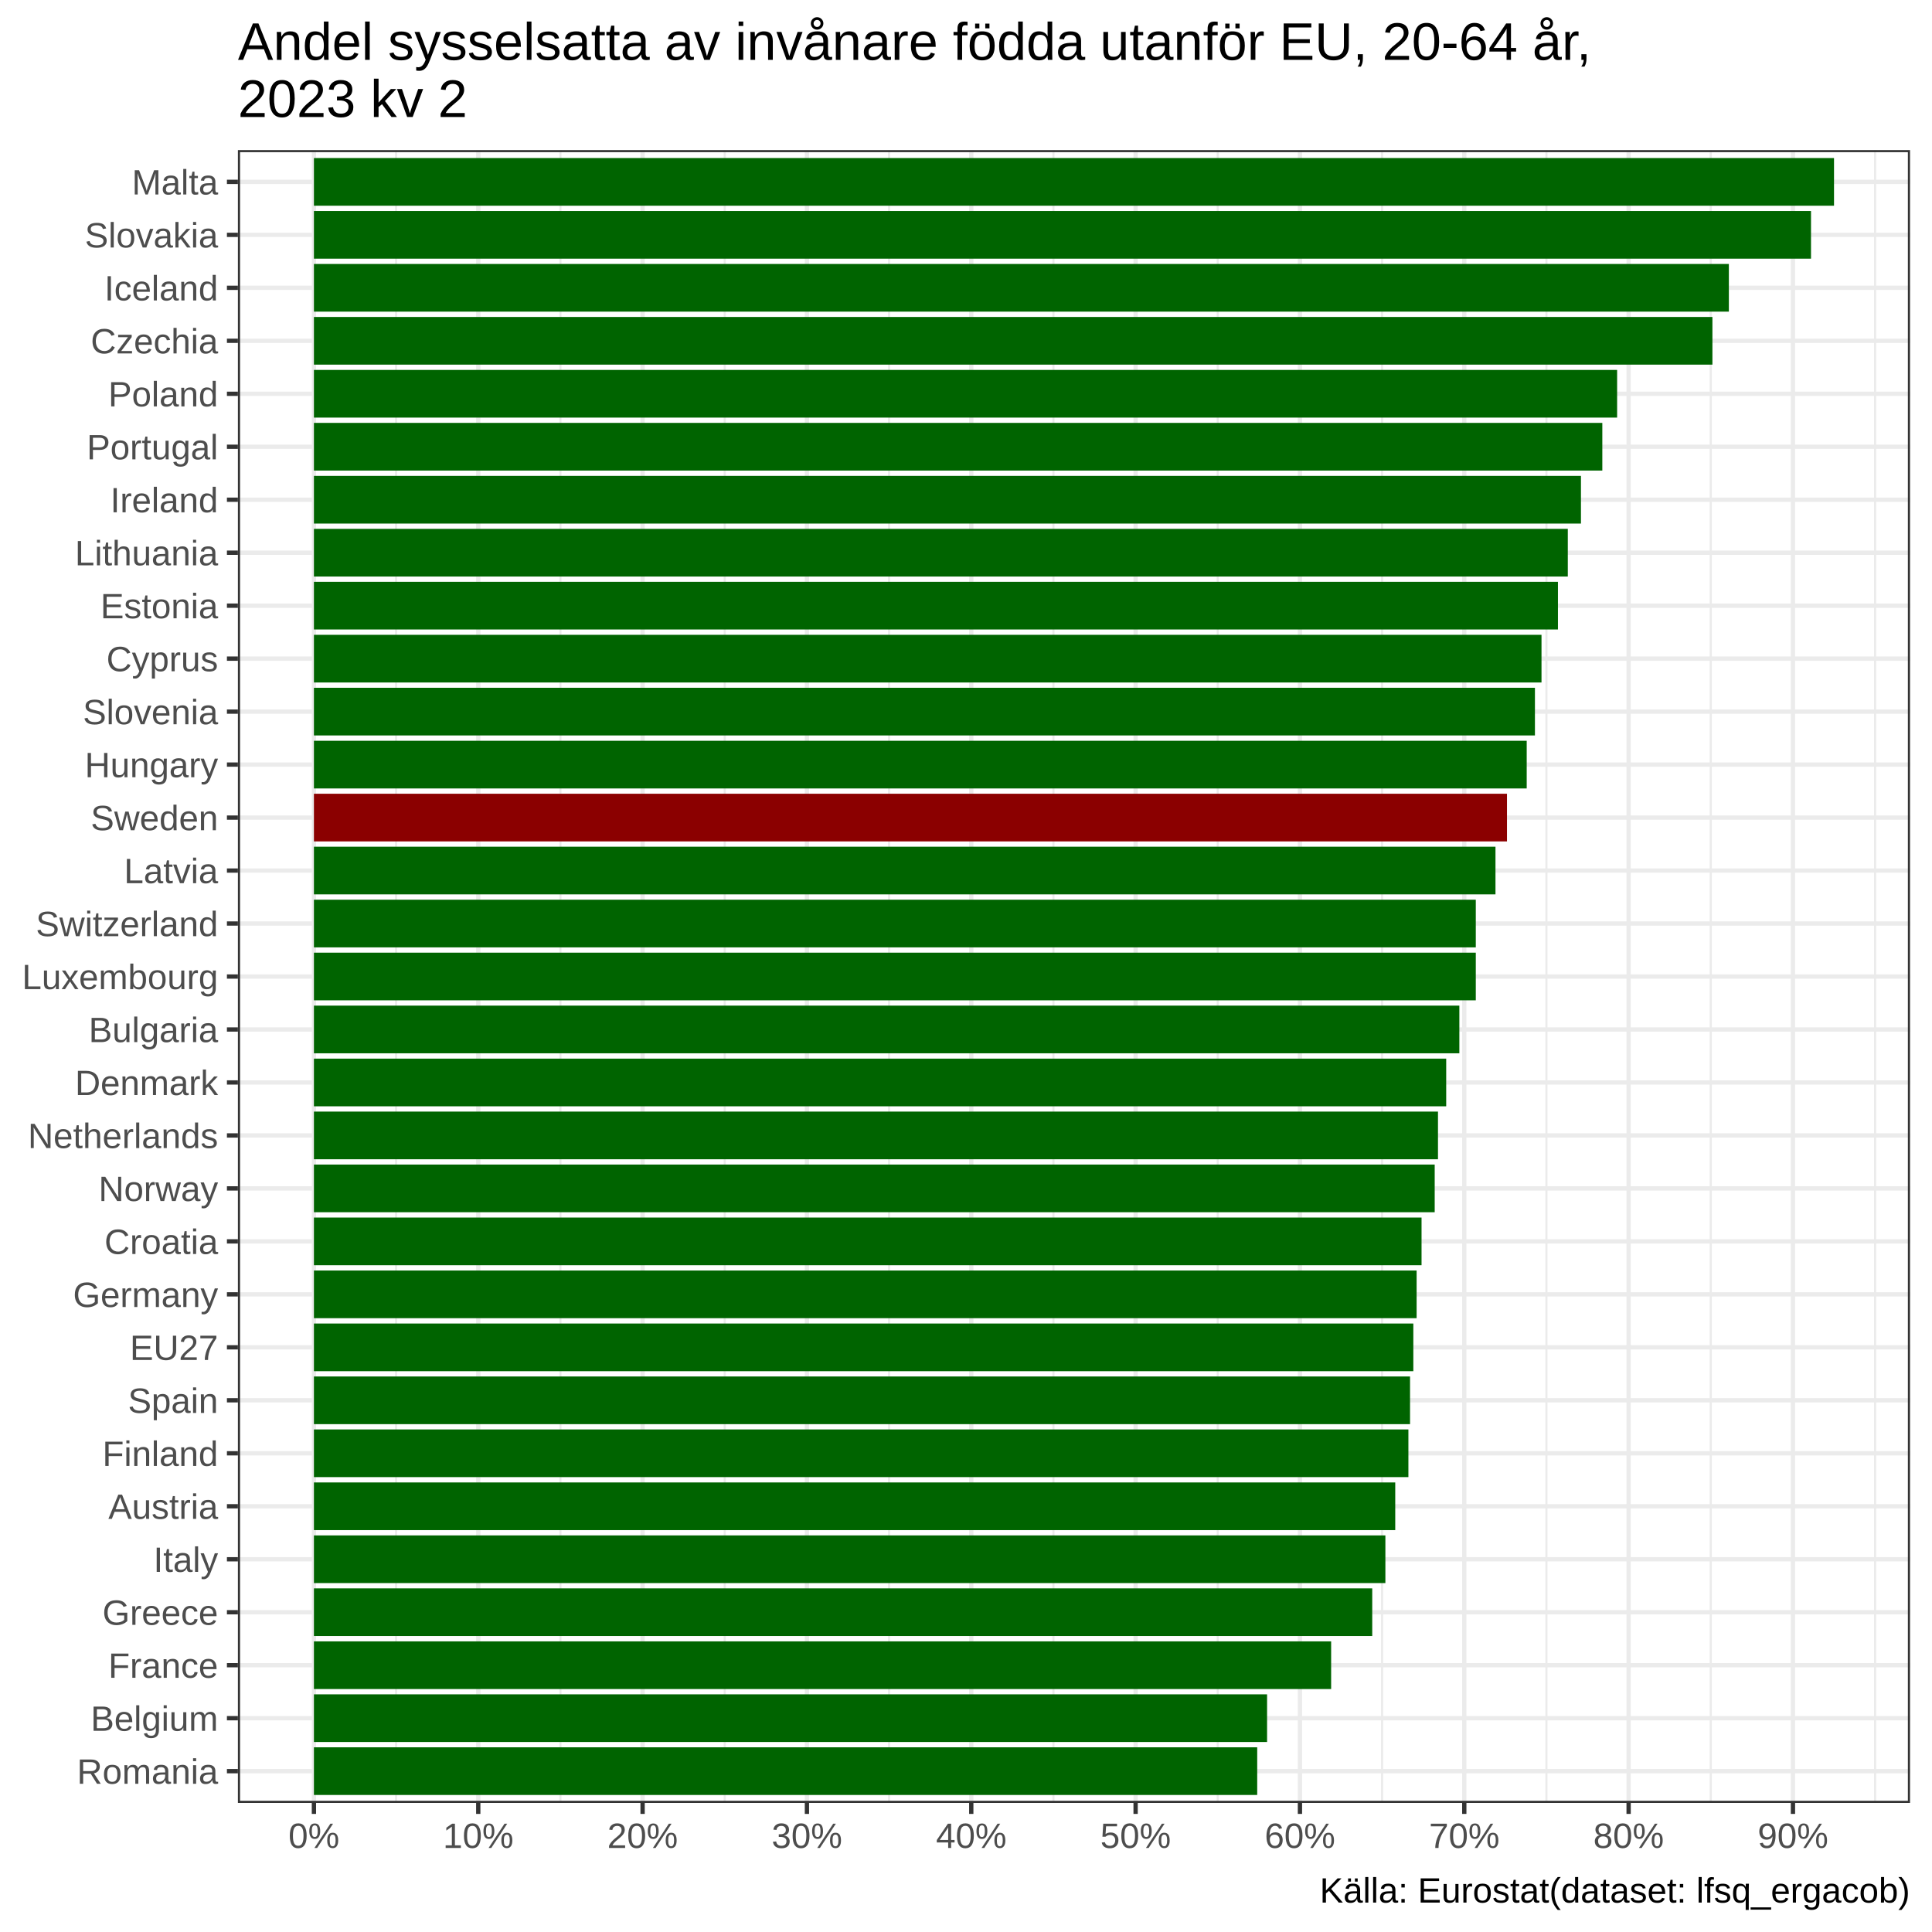
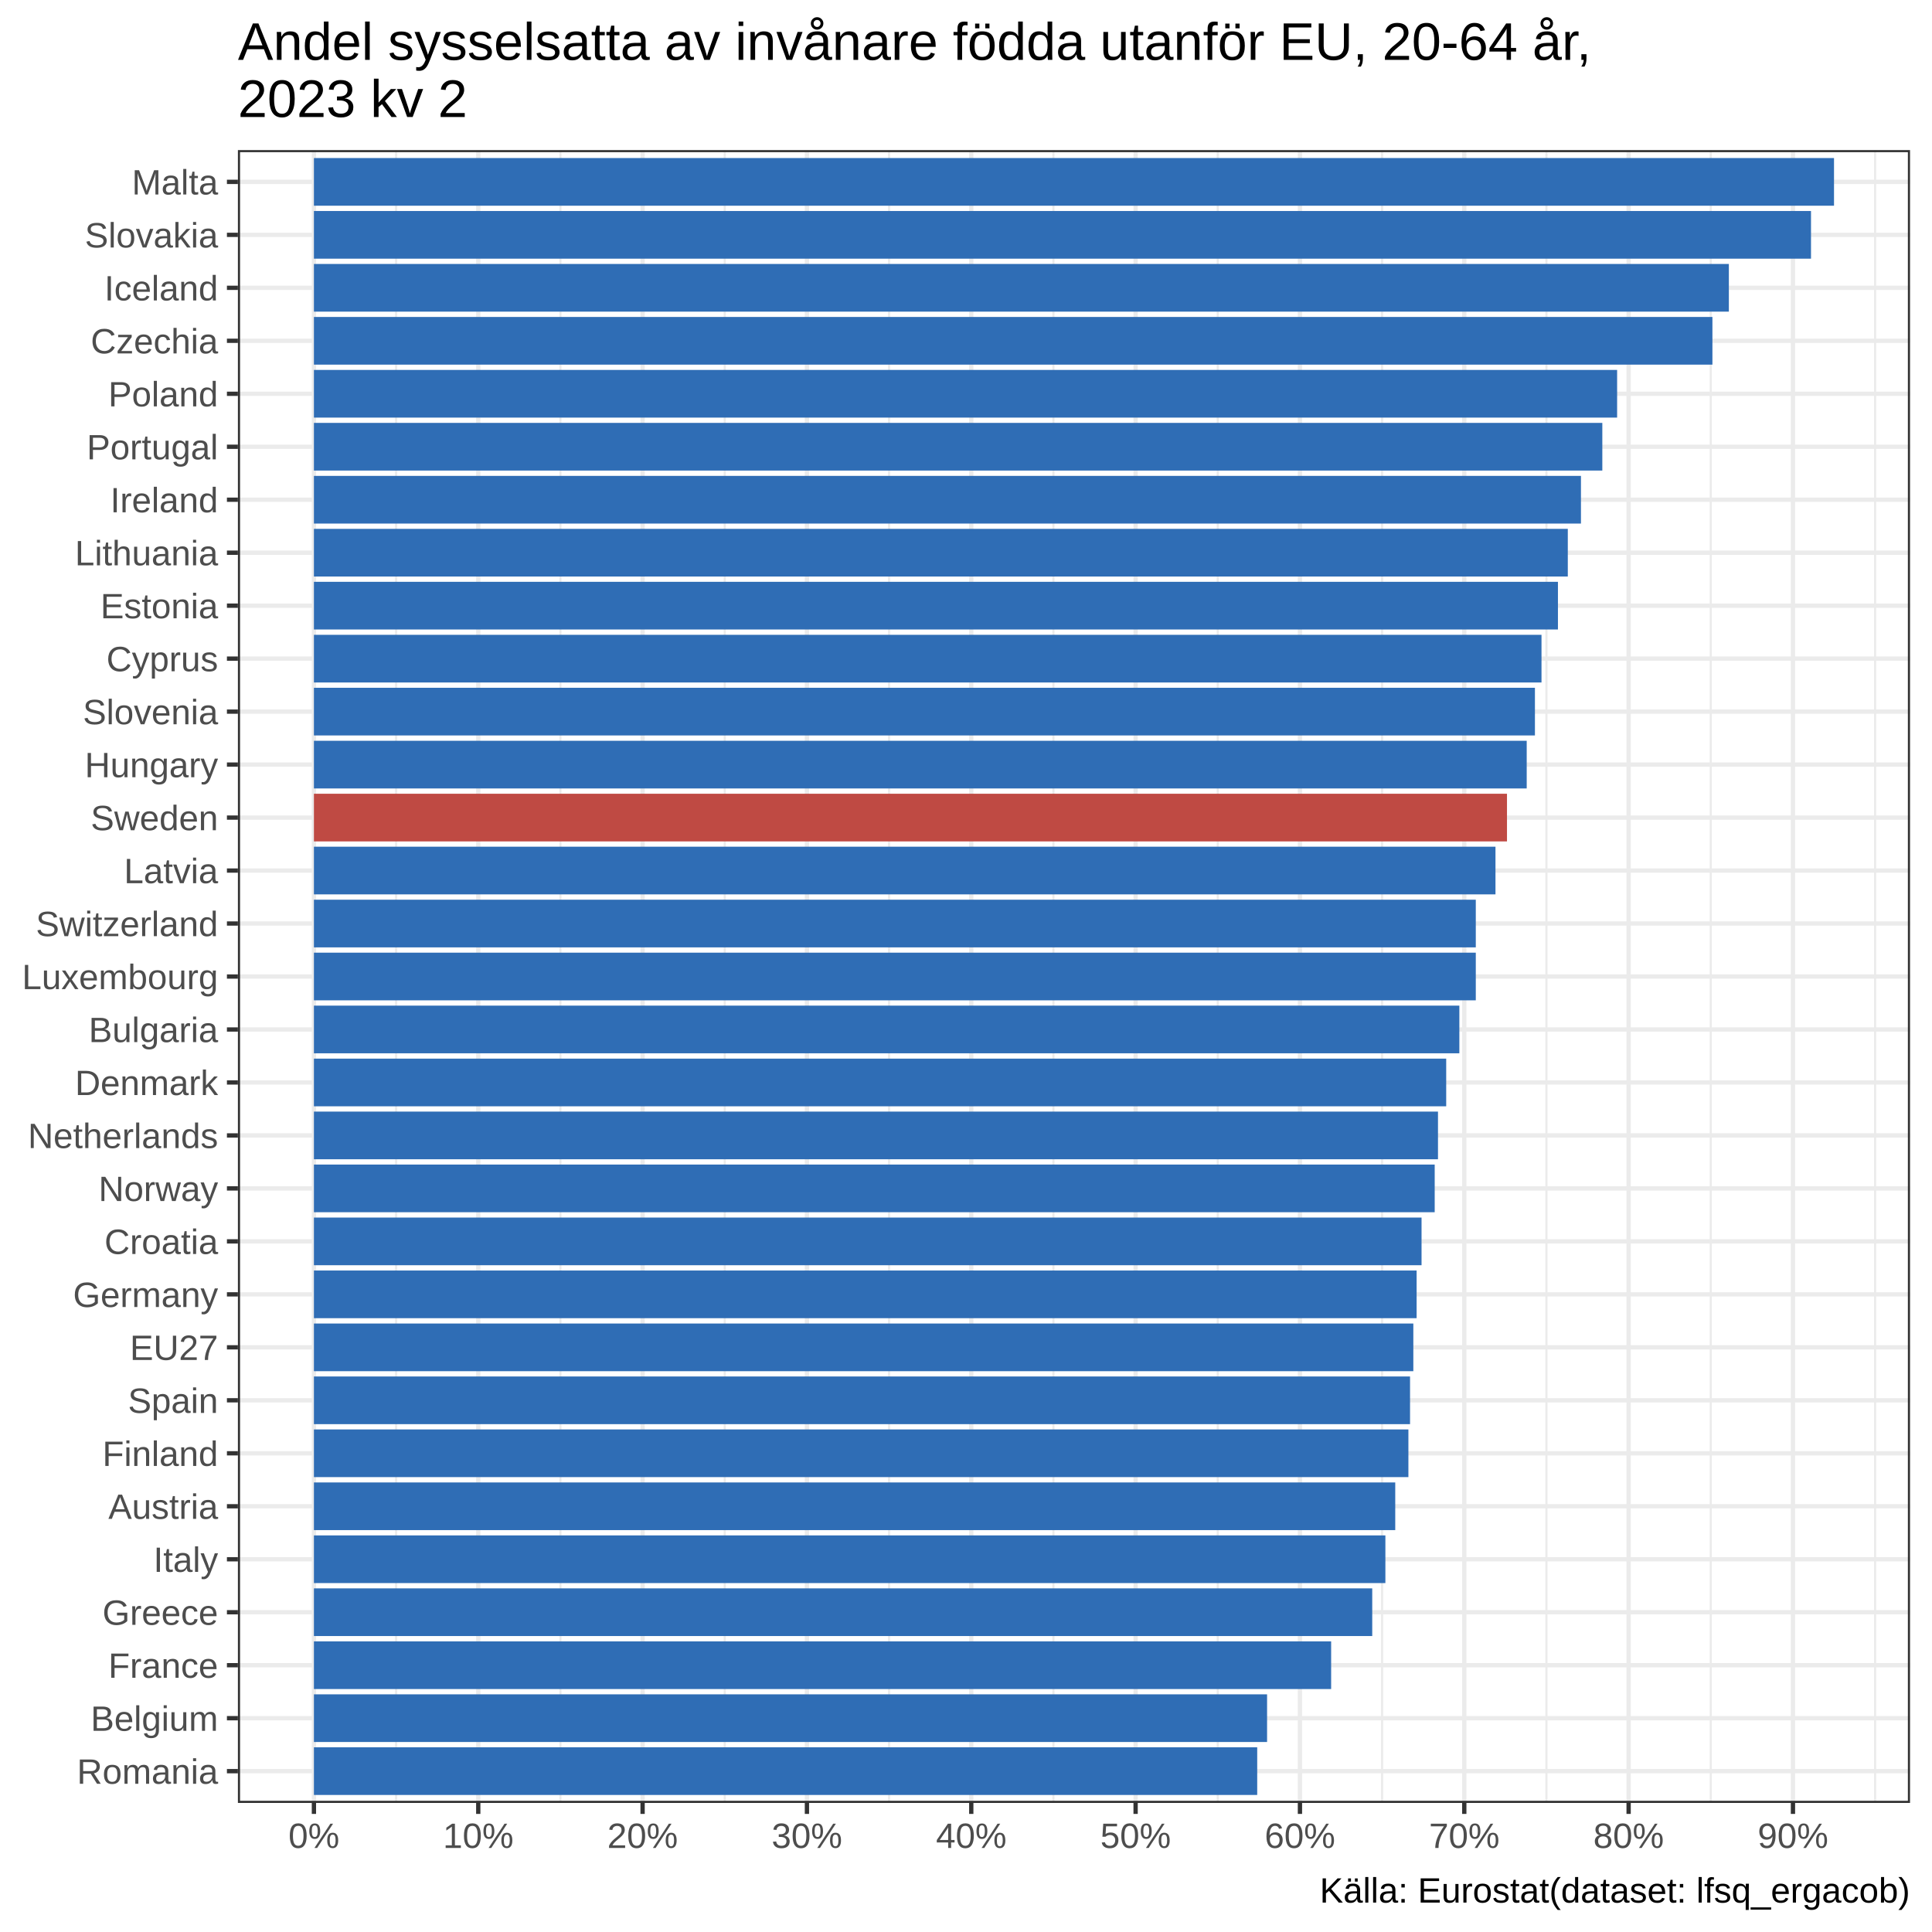
<svg xmlns="http://www.w3.org/2000/svg" class="svglite" width="481.89pt" height="481.89pt" viewBox="0 0 481.89 481.89">
  <defs>
    <style type="text/css">
    .svglite line, .svglite polyline, .svglite polygon, .svglite path, .svglite rect, .svglite circle {
      fill: none;
      stroke: #000000;
      stroke-linecap: round;
      stroke-linejoin: round;
      stroke-miterlimit: 10.00;
    }
    .svglite text {
      white-space: pre;
    }
  </style>
  </defs>
  <rect width="100%" height="100%" style="stroke: none; fill: #FFFFFF;" />
  <defs>
    <clipPath id="cpMC4wMHw0ODEuODl8MC4wMHw0ODEuODk=">
      <rect x="0.00" y="0.00" width="481.89" height="481.89" />
    </clipPath>
  </defs>
  <g clip-path="url(#cpMC4wMHw0ODEuODl8MC4wMHw0ODEuODk=)">
    <rect x="0.00" y="0" width="481.89" height="481.89" style="stroke-width: 1.07; stroke: #FFFFFF; fill: #FFFFFF;" />
  </g>
  <defs>
    <clipPath id="cpNTkuMzR8NDc2LjQxfDM3LjQzfDQ0OS43MA==">
      <rect x="59.34" y="37.43" width="417.07" height="412.27" />
    </clipPath>
  </defs>
  <g clip-path="url(#cpNTkuMzR8NDc2LjQxfDM3LjQzfDQ0OS43MA==)">
    <rect x="59.34" y="37.43" width="417.07" height="412.27" style="stroke-width: 1.07; stroke: none; fill: #FFFFFF;" />
    <polyline points="98.79,449.70 98.79,37.43 " style="stroke-width: 0.53; stroke: #EBEBEB; stroke-linecap: butt;" />
    <polyline points="139.78,449.70 139.78,37.43 " style="stroke-width: 0.53; stroke: #EBEBEB; stroke-linecap: butt;" />
    <polyline points="180.77,449.70 180.77,37.43 " style="stroke-width: 0.53; stroke: #EBEBEB; stroke-linecap: butt;" />
    <polyline points="221.76,449.70 221.76,37.43 " style="stroke-width: 0.53; stroke: #EBEBEB; stroke-linecap: butt;" />
    <polyline points="262.75,449.70 262.75,37.43 " style="stroke-width: 0.53; stroke: #EBEBEB; stroke-linecap: butt;" />
    <polyline points="303.74,449.70 303.74,37.43 " style="stroke-width: 0.53; stroke: #EBEBEB; stroke-linecap: butt;" />
    <polyline points="344.73,449.70 344.73,37.43 " style="stroke-width: 0.53; stroke: #EBEBEB; stroke-linecap: butt;" />
    <polyline points="385.72,449.70 385.72,37.43 " style="stroke-width: 0.53; stroke: #EBEBEB; stroke-linecap: butt;" />
    <polyline points="426.71,449.70 426.71,37.43 " style="stroke-width: 0.53; stroke: #EBEBEB; stroke-linecap: butt;" />
    <polyline points="467.70,449.70 467.70,37.43 " style="stroke-width: 0.53; stroke: #EBEBEB; stroke-linecap: butt;" />
    <polyline points="59.34,441.77 476.41,441.77 " style="stroke-width: 1.07; stroke: #EBEBEB; stroke-linecap: butt;" />
    <polyline points="59.34,428.56 476.41,428.56 " style="stroke-width: 1.07; stroke: #EBEBEB; stroke-linecap: butt;" />
    <polyline points="59.34,415.34 476.41,415.34 " style="stroke-width: 1.07; stroke: #EBEBEB; stroke-linecap: butt;" />
    <polyline points="59.34,402.13 476.41,402.13 " style="stroke-width: 1.07; stroke: #EBEBEB; stroke-linecap: butt;" />
    <polyline points="59.34,388.92 476.41,388.92 " style="stroke-width: 1.07; stroke: #EBEBEB; stroke-linecap: butt;" />
    <polyline points="59.34,375.70 476.41,375.70 " style="stroke-width: 1.07; stroke: #EBEBEB; stroke-linecap: butt;" />
    <polyline points="59.34,362.49 476.41,362.49 " style="stroke-width: 1.07; stroke: #EBEBEB; stroke-linecap: butt;" />
    <polyline points="59.34,349.27 476.41,349.27 " style="stroke-width: 1.07; stroke: #EBEBEB; stroke-linecap: butt;" />
    <polyline points="59.34,336.06 476.41,336.06 " style="stroke-width: 1.07; stroke: #EBEBEB; stroke-linecap: butt;" />
    <polyline points="59.34,322.85 476.41,322.85 " style="stroke-width: 1.07; stroke: #EBEBEB; stroke-linecap: butt;" />
    <polyline points="59.34,309.63 476.41,309.63 " style="stroke-width: 1.07; stroke: #EBEBEB; stroke-linecap: butt;" />
    <polyline points="59.34,296.42 476.41,296.42 " style="stroke-width: 1.07; stroke: #EBEBEB; stroke-linecap: butt;" />
    <polyline points="59.34,283.21 476.41,283.21 " style="stroke-width: 1.07; stroke: #EBEBEB; stroke-linecap: butt;" />
    <polyline points="59.34,269.99 476.41,269.99 " style="stroke-width: 1.07; stroke: #EBEBEB; stroke-linecap: butt;" />
    <polyline points="59.34,256.78 476.41,256.78 " style="stroke-width: 1.07; stroke: #EBEBEB; stroke-linecap: butt;" />
    <polyline points="59.34,243.57 476.41,243.57 " style="stroke-width: 1.07; stroke: #EBEBEB; stroke-linecap: butt;" />
    <polyline points="59.34,230.35 476.41,230.35 " style="stroke-width: 1.07; stroke: #EBEBEB; stroke-linecap: butt;" />
    <polyline points="59.34,217.14 476.41,217.14 " style="stroke-width: 1.07; stroke: #EBEBEB; stroke-linecap: butt;" />
    <polyline points="59.34,203.93 476.41,203.93 " style="stroke-width: 1.07; stroke: #EBEBEB; stroke-linecap: butt;" />
    <polyline points="59.34,190.71 476.41,190.71 " style="stroke-width: 1.07; stroke: #EBEBEB; stroke-linecap: butt;" />
    <polyline points="59.34,177.50 476.41,177.50 " style="stroke-width: 1.07; stroke: #EBEBEB; stroke-linecap: butt;" />
    <polyline points="59.34,164.28 476.41,164.28 " style="stroke-width: 1.07; stroke: #EBEBEB; stroke-linecap: butt;" />
    <polyline points="59.34,151.07 476.41,151.07 " style="stroke-width: 1.07; stroke: #EBEBEB; stroke-linecap: butt;" />
    <polyline points="59.34,137.86 476.41,137.86 " style="stroke-width: 1.07; stroke: #EBEBEB; stroke-linecap: butt;" />
    <polyline points="59.34,124.64 476.41,124.64 " style="stroke-width: 1.07; stroke: #EBEBEB; stroke-linecap: butt;" />
    <polyline points="59.34,111.43 476.41,111.43 " style="stroke-width: 1.07; stroke: #EBEBEB; stroke-linecap: butt;" />
    <polyline points="59.34,98.22 476.41,98.22 " style="stroke-width: 1.07; stroke: #EBEBEB; stroke-linecap: butt;" />
    <polyline points="59.34,85.00 476.41,85.00 " style="stroke-width: 1.07; stroke: #EBEBEB; stroke-linecap: butt;" />
    <polyline points="59.34,71.79 476.41,71.79 " style="stroke-width: 1.07; stroke: #EBEBEB; stroke-linecap: butt;" />
    <polyline points="59.34,58.58 476.41,58.58 " style="stroke-width: 1.07; stroke: #EBEBEB; stroke-linecap: butt;" />
    <polyline points="59.34,45.36 476.41,45.36 " style="stroke-width: 1.07; stroke: #EBEBEB; stroke-linecap: butt;" />
    <polyline points="78.30,449.70 78.30,37.43 " style="stroke-width: 1.07; stroke: #EBEBEB; stroke-linecap: butt;" />
    <polyline points="119.29,449.70 119.29,37.43 " style="stroke-width: 1.07; stroke: #EBEBEB; stroke-linecap: butt;" />
    <polyline points="160.28,449.70 160.28,37.43 " style="stroke-width: 1.07; stroke: #EBEBEB; stroke-linecap: butt;" />
    <polyline points="201.27,449.70 201.27,37.43 " style="stroke-width: 1.07; stroke: #EBEBEB; stroke-linecap: butt;" />
    <polyline points="242.26,449.70 242.26,37.43 " style="stroke-width: 1.07; stroke: #EBEBEB; stroke-linecap: butt;" />
    <polyline points="283.25,449.70 283.25,37.43 " style="stroke-width: 1.07; stroke: #EBEBEB; stroke-linecap: butt;" />
    <polyline points="324.24,449.70 324.24,37.43 " style="stroke-width: 1.07; stroke: #EBEBEB; stroke-linecap: butt;" />
    <polyline points="365.23,449.70 365.23,37.43 " style="stroke-width: 1.07; stroke: #EBEBEB; stroke-linecap: butt;" />
    <polyline points="406.22,449.70 406.22,37.43 " style="stroke-width: 1.07; stroke: #EBEBEB; stroke-linecap: butt;" />
    <polyline points="447.21,449.70 447.21,37.43 " style="stroke-width: 1.07; stroke: #EBEBEB; stroke-linecap: butt;" />
-     <rect x="78.30" y="369.76" width="269.71" height="11.89" style="stroke-width: 1.07; stroke: none; stroke-linecap: butt; stroke-linejoin: miter; fill: #006400;" />
-     <rect x="78.30" y="422.61" width="237.74" height="11.89" style="stroke-width: 1.07; stroke: none; stroke-linecap: butt; stroke-linejoin: miter; fill: #006400;" />
-     <rect x="78.30" y="250.83" width="285.70" height="11.89" style="stroke-width: 1.07; stroke: none; stroke-linecap: butt; stroke-linejoin: miter; fill: #006400;" />
-     <rect x="78.30" y="224.41" width="289.80" height="11.89" style="stroke-width: 1.07; stroke: none; stroke-linecap: butt; stroke-linejoin: miter; fill: #006400;" />
-     <rect x="78.30" y="158.34" width="306.19" height="11.89" style="stroke-width: 1.07; stroke: none; stroke-linecap: butt; stroke-linejoin: miter; fill: #006400;" />
-     <rect x="78.30" y="79.06" width="348.82" height="11.89" style="stroke-width: 1.07; stroke: none; stroke-linecap: butt; stroke-linejoin: miter; fill: #006400;" />
-     <rect x="78.30" y="316.90" width="275.04" height="11.89" style="stroke-width: 1.07; stroke: none; stroke-linecap: butt; stroke-linejoin: miter; fill: #006400;" />
-     <rect x="78.30" y="264.05" width="282.42" height="11.89" style="stroke-width: 1.07; stroke: none; stroke-linecap: butt; stroke-linejoin: miter; fill: #006400;" />
-     <rect x="78.30" y="145.12" width="310.29" height="11.89" style="stroke-width: 1.07; stroke: none; stroke-linecap: butt; stroke-linejoin: miter; fill: #006400;" />
-     <rect x="78.30" y="396.18" width="263.97" height="11.89" style="stroke-width: 1.07; stroke: none; stroke-linecap: butt; stroke-linejoin: miter; fill: #006400;" />
-     <rect x="78.30" y="343.33" width="273.40" height="11.89" style="stroke-width: 1.07; stroke: none; stroke-linecap: butt; stroke-linejoin: miter; fill: #006400;" />
-     <rect x="78.30" y="330.12" width="274.22" height="11.89" style="stroke-width: 1.07; stroke: none; stroke-linecap: butt; stroke-linejoin: miter; fill: #006400;" />
-     <rect x="78.30" y="356.54" width="272.99" height="11.89" style="stroke-width: 1.07; stroke: none; stroke-linecap: butt; stroke-linejoin: miter; fill: #006400;" />
-     <rect x="78.30" y="409.40" width="253.72" height="11.89" style="stroke-width: 1.07; stroke: none; stroke-linecap: butt; stroke-linejoin: miter; fill: #006400;" />
-     <rect x="78.30" y="303.69" width="276.27" height="11.89" style="stroke-width: 1.07; stroke: none; stroke-linecap: butt; stroke-linejoin: miter; fill: #006400;" />
-     <rect x="78.30" y="184.77" width="302.50" height="11.89" style="stroke-width: 1.07; stroke: none; stroke-linecap: butt; stroke-linejoin: miter; fill: #006400;" />
-     <rect x="78.30" y="118.70" width="316.03" height="11.89" style="stroke-width: 1.07; stroke: none; stroke-linecap: butt; stroke-linejoin: miter; fill: #006400;" />
-     <rect x="78.30" y="65.84" width="352.92" height="11.89" style="stroke-width: 1.07; stroke: none; stroke-linecap: butt; stroke-linejoin: miter; fill: #006400;" />
-     <rect x="78.30" y="382.97" width="267.25" height="11.89" style="stroke-width: 1.07; stroke: none; stroke-linecap: butt; stroke-linejoin: miter; fill: #006400;" />
-     <rect x="78.30" y="131.91" width="312.75" height="11.89" style="stroke-width: 1.07; stroke: none; stroke-linecap: butt; stroke-linejoin: miter; fill: #006400;" />
-     <rect x="78.30" y="237.62" width="289.80" height="11.89" style="stroke-width: 1.07; stroke: none; stroke-linecap: butt; stroke-linejoin: miter; fill: #006400;" />
-     <rect x="78.30" y="211.19" width="294.71" height="11.89" style="stroke-width: 1.07; stroke: none; stroke-linecap: butt; stroke-linejoin: miter; fill: #006400;" />
-     <rect x="78.30" y="39.42" width="379.15" height="11.89" style="stroke-width: 1.07; stroke: none; stroke-linecap: butt; stroke-linejoin: miter; fill: #006400;" />
-     <rect x="78.30" y="277.26" width="280.37" height="11.89" style="stroke-width: 1.07; stroke: none; stroke-linecap: butt; stroke-linejoin: miter; fill: #006400;" />
-     <rect x="78.30" y="290.47" width="279.55" height="11.89" style="stroke-width: 1.07; stroke: none; stroke-linecap: butt; stroke-linejoin: miter; fill: #006400;" />
-     <rect x="78.30" y="92.27" width="325.05" height="11.89" style="stroke-width: 1.07; stroke: none; stroke-linecap: butt; stroke-linejoin: miter; fill: #006400;" />
-     <rect x="78.30" y="105.48" width="321.36" height="11.89" style="stroke-width: 1.07; stroke: none; stroke-linecap: butt; stroke-linejoin: miter; fill: #006400;" />
-     <rect x="78.30" y="435.82" width="235.28" height="11.89" style="stroke-width: 1.07; stroke: none; stroke-linecap: butt; stroke-linejoin: miter; fill: #006400;" />
-     <rect x="78.30" y="197.98" width="297.58" height="11.89" style="stroke-width: 1.07; stroke: none; stroke-linecap: butt; stroke-linejoin: miter; fill: #8B0000;" />
-     <rect x="78.30" y="171.55" width="304.55" height="11.89" style="stroke-width: 1.07; stroke: none; stroke-linecap: butt; stroke-linejoin: miter; fill: #006400;" />
-     <rect x="78.30" y="52.63" width="373.41" height="11.89" style="stroke-width: 1.07; stroke: none; stroke-linecap: butt; stroke-linejoin: miter; fill: #006400;" />
+     <rect x="78.30" y="369.76" width="269.71" height="11.89" style="stroke-width: 1.07; stroke: none; stroke-linecap: butt; stroke-linejoin: miter; fill: #2f6db5;" />
+     <rect x="78.30" y="422.61" width="237.74" height="11.89" style="stroke-width: 1.07; stroke: none; stroke-linecap: butt; stroke-linejoin: miter; fill: #2f6db5;" />
+     <rect x="78.30" y="250.83" width="285.70" height="11.89" style="stroke-width: 1.07; stroke: none; stroke-linecap: butt; stroke-linejoin: miter; fill: #2f6db5;" />
+     <rect x="78.30" y="224.41" width="289.80" height="11.89" style="stroke-width: 1.07; stroke: none; stroke-linecap: butt; stroke-linejoin: miter; fill: #2f6db5;" />
+     <rect x="78.30" y="158.34" width="306.19" height="11.89" style="stroke-width: 1.07; stroke: none; stroke-linecap: butt; stroke-linejoin: miter; fill: #2f6db5;" />
+     <rect x="78.30" y="79.06" width="348.82" height="11.89" style="stroke-width: 1.07; stroke: none; stroke-linecap: butt; stroke-linejoin: miter; fill: #2f6db5;" />
+     <rect x="78.30" y="316.90" width="275.04" height="11.89" style="stroke-width: 1.07; stroke: none; stroke-linecap: butt; stroke-linejoin: miter; fill: #2f6db5;" />
+     <rect x="78.30" y="264.05" width="282.42" height="11.89" style="stroke-width: 1.07; stroke: none; stroke-linecap: butt; stroke-linejoin: miter; fill: #2f6db5;" />
+     <rect x="78.30" y="145.12" width="310.29" height="11.89" style="stroke-width: 1.07; stroke: none; stroke-linecap: butt; stroke-linejoin: miter; fill: #2f6db5;" />
+     <rect x="78.30" y="396.18" width="263.97" height="11.89" style="stroke-width: 1.07; stroke: none; stroke-linecap: butt; stroke-linejoin: miter; fill: #2f6db5;" />
+     <rect x="78.30" y="343.33" width="273.40" height="11.89" style="stroke-width: 1.07; stroke: none; stroke-linecap: butt; stroke-linejoin: miter; fill: #2f6db5;" />
+     <rect x="78.30" y="330.12" width="274.22" height="11.89" style="stroke-width: 1.07; stroke: none; stroke-linecap: butt; stroke-linejoin: miter; fill: #2f6db5;" />
+     <rect x="78.30" y="356.54" width="272.99" height="11.89" style="stroke-width: 1.07; stroke: none; stroke-linecap: butt; stroke-linejoin: miter; fill: #2f6db5;" />
+     <rect x="78.30" y="409.40" width="253.72" height="11.89" style="stroke-width: 1.07; stroke: none; stroke-linecap: butt; stroke-linejoin: miter; fill: #2f6db5;" />
+     <rect x="78.30" y="303.69" width="276.27" height="11.89" style="stroke-width: 1.07; stroke: none; stroke-linecap: butt; stroke-linejoin: miter; fill: #2f6db5;" />
+     <rect x="78.30" y="184.77" width="302.50" height="11.89" style="stroke-width: 1.07; stroke: none; stroke-linecap: butt; stroke-linejoin: miter; fill: #2f6db5;" />
+     <rect x="78.30" y="118.70" width="316.03" height="11.89" style="stroke-width: 1.07; stroke: none; stroke-linecap: butt; stroke-linejoin: miter; fill: #2f6db5;" />
+     <rect x="78.30" y="65.84" width="352.92" height="11.89" style="stroke-width: 1.07; stroke: none; stroke-linecap: butt; stroke-linejoin: miter; fill: #2f6db5;" />
+     <rect x="78.30" y="382.97" width="267.25" height="11.89" style="stroke-width: 1.07; stroke: none; stroke-linecap: butt; stroke-linejoin: miter; fill: #2f6db5;" />
+     <rect x="78.30" y="131.91" width="312.75" height="11.89" style="stroke-width: 1.07; stroke: none; stroke-linecap: butt; stroke-linejoin: miter; fill: #2f6db5;" />
+     <rect x="78.30" y="237.62" width="289.80" height="11.89" style="stroke-width: 1.07; stroke: none; stroke-linecap: butt; stroke-linejoin: miter; fill: #2f6db5;" />
+     <rect x="78.30" y="211.19" width="294.71" height="11.89" style="stroke-width: 1.07; stroke: none; stroke-linecap: butt; stroke-linejoin: miter; fill: #2f6db5;" />
+     <rect x="78.30" y="39.42" width="379.15" height="11.89" style="stroke-width: 1.07; stroke: none; stroke-linecap: butt; stroke-linejoin: miter; fill: #2f6db5;" />
+     <rect x="78.30" y="277.26" width="280.37" height="11.89" style="stroke-width: 1.07; stroke: none; stroke-linecap: butt; stroke-linejoin: miter; fill: #2f6db5;" />
+     <rect x="78.30" y="290.47" width="279.55" height="11.89" style="stroke-width: 1.07; stroke: none; stroke-linecap: butt; stroke-linejoin: miter; fill: #2f6db5;" />
+     <rect x="78.30" y="92.27" width="325.05" height="11.89" style="stroke-width: 1.07; stroke: none; stroke-linecap: butt; stroke-linejoin: miter; fill: #2f6db5;" />
+     <rect x="78.30" y="105.48" width="321.36" height="11.89" style="stroke-width: 1.07; stroke: none; stroke-linecap: butt; stroke-linejoin: miter; fill: #2f6db5;" />
+     <rect x="78.30" y="435.82" width="235.28" height="11.89" style="stroke-width: 1.07; stroke: none; stroke-linecap: butt; stroke-linejoin: miter; fill: #2f6db5;" />
+     <rect x="78.30" y="197.98" width="297.58" height="11.89" style="stroke-width: 1.07; stroke: none; stroke-linecap: butt; stroke-linejoin: miter; fill: #bf4a43;" />
+     <rect x="78.30" y="171.55" width="304.55" height="11.89" style="stroke-width: 1.07; stroke: none; stroke-linecap: butt; stroke-linejoin: miter; fill: #2f6db5;" />
+     <rect x="78.30" y="52.63" width="373.41" height="11.89" style="stroke-width: 1.07; stroke: none; stroke-linecap: butt; stroke-linejoin: miter; fill: #2f6db5;" />
    <rect x="59.34" y="37.43" width="417.07" height="412.27" style="stroke-width: 1.07; stroke: #333333;" />
  </g>
  <g clip-path="url(#cpMC4wMHw0ODEuODl8MC4wMHw0ODEuODk=)">
    <text x="54.41" y="444.92" text-anchor="end" style="font-size: 8.80px;fill: #4D4D4D; font-family: &quot;Arial&quot;;" textLength="35.22px" lengthAdjust="spacingAndGlyphs">Romania</text>
    <text x="54.41" y="431.71" text-anchor="end" style="font-size: 8.80px;fill: #4D4D4D; font-family: &quot;Arial&quot;;" textLength="31.79px" lengthAdjust="spacingAndGlyphs">Belgium</text>
    <text x="54.41" y="418.49" text-anchor="end" style="font-size: 8.80px;fill: #4D4D4D; font-family: &quot;Arial&quot;;" textLength="27.39px" lengthAdjust="spacingAndGlyphs">France</text>
    <text x="54.41" y="405.28" text-anchor="end" style="font-size: 8.80px;fill: #4D4D4D; font-family: &quot;Arial&quot;;" textLength="28.86px" lengthAdjust="spacingAndGlyphs">Greece</text>
    <text x="54.41" y="392.07" text-anchor="end" style="font-size: 8.80px;fill: #4D4D4D; font-family: &quot;Arial&quot;;" textLength="16.14px" lengthAdjust="spacingAndGlyphs">Italy</text>
    <text x="54.41" y="378.85" text-anchor="end" style="font-size: 8.80px;fill: #4D4D4D; font-family: &quot;Arial&quot;;" textLength="27.39px" lengthAdjust="spacingAndGlyphs">Austria</text>
    <text x="54.41" y="365.64" text-anchor="end" style="font-size: 8.80px;fill: #4D4D4D; font-family: &quot;Arial&quot;;" textLength="28.86px" lengthAdjust="spacingAndGlyphs">Finland</text>
    <text x="54.41" y="352.42" text-anchor="end" style="font-size: 8.80px;fill: #4D4D4D; font-family: &quot;Arial&quot;;" textLength="22.51px" lengthAdjust="spacingAndGlyphs">Spain</text>
    <text x="54.41" y="339.21" text-anchor="end" style="font-size: 8.80px;fill: #4D4D4D; font-family: &quot;Arial&quot;;" textLength="22.01px" lengthAdjust="spacingAndGlyphs">EU27</text>
    <text x="54.41" y="326.00" text-anchor="end" style="font-size: 8.80px;fill: #4D4D4D; font-family: &quot;Arial&quot;;" textLength="36.19px" lengthAdjust="spacingAndGlyphs">Germany</text>
    <text x="54.41" y="312.78" text-anchor="end" style="font-size: 8.80px;fill: #4D4D4D; font-family: &quot;Arial&quot;;" textLength="28.37px" lengthAdjust="spacingAndGlyphs">Croatia</text>
    <text x="54.41" y="299.57" text-anchor="end" style="font-size: 8.80px;fill: #4D4D4D; font-family: &quot;Arial&quot;;" textLength="29.82px" lengthAdjust="spacingAndGlyphs">Norway</text>
    <text x="54.41" y="286.36" text-anchor="end" style="font-size: 8.80px;fill: #4D4D4D; font-family: &quot;Arial&quot;;" textLength="47.46px" lengthAdjust="spacingAndGlyphs">Netherlands</text>
    <text x="54.41" y="273.14" text-anchor="end" style="font-size: 8.80px;fill: #4D4D4D; font-family: &quot;Arial&quot;;" textLength="35.70px" lengthAdjust="spacingAndGlyphs">Denmark</text>
    <text x="54.41" y="259.93" text-anchor="end" style="font-size: 8.80px;fill: #4D4D4D; font-family: &quot;Arial&quot;;" textLength="32.28px" lengthAdjust="spacingAndGlyphs">Bulgaria</text>
    <text x="54.41" y="246.72" text-anchor="end" style="font-size: 8.80px;fill: #4D4D4D; font-family: &quot;Arial&quot;;" textLength="48.93px" lengthAdjust="spacingAndGlyphs">Luxembourg</text>
    <text x="54.41" y="233.50" text-anchor="end" style="font-size: 8.80px;fill: #4D4D4D; font-family: &quot;Arial&quot;;" textLength="45.48px" lengthAdjust="spacingAndGlyphs">Switzerland</text>
    <text x="54.41" y="220.29" text-anchor="end" style="font-size: 8.80px;fill: #4D4D4D; font-family: &quot;Arial&quot;;" textLength="23.49px" lengthAdjust="spacingAndGlyphs">Latvia</text>
    <text x="54.41" y="207.08" text-anchor="end" style="font-size: 8.80px;fill: #4D4D4D; font-family: &quot;Arial&quot;;" textLength="31.80px" lengthAdjust="spacingAndGlyphs">Sweden</text>
    <text x="54.41" y="193.86" text-anchor="end" style="font-size: 8.80px;fill: #4D4D4D; font-family: &quot;Arial&quot;;" textLength="33.26px" lengthAdjust="spacingAndGlyphs">Hungary</text>
    <text x="54.41" y="180.65" text-anchor="end" style="font-size: 8.80px;fill: #4D4D4D; font-family: &quot;Arial&quot;;" textLength="33.75px" lengthAdjust="spacingAndGlyphs">Slovenia</text>
    <text x="54.41" y="167.43" text-anchor="end" style="font-size: 8.80px;fill: #4D4D4D; font-family: &quot;Arial&quot;;" textLength="27.87px" lengthAdjust="spacingAndGlyphs">Cyprus</text>
    <text x="54.41" y="154.22" text-anchor="end" style="font-size: 8.80px;fill: #4D4D4D; font-family: &quot;Arial&quot;;" textLength="29.35px" lengthAdjust="spacingAndGlyphs">Estonia</text>
    <text x="54.41" y="141.01" text-anchor="end" style="font-size: 8.80px;fill: #4D4D4D; font-family: &quot;Arial&quot;;" textLength="35.73px" lengthAdjust="spacingAndGlyphs">Lithuania</text>
    <text x="54.41" y="127.79" text-anchor="end" style="font-size: 8.80px;fill: #4D4D4D; font-family: &quot;Arial&quot;;" textLength="26.91px" lengthAdjust="spacingAndGlyphs">Ireland</text>
    <text x="54.41" y="114.58" text-anchor="end" style="font-size: 8.80px;fill: #4D4D4D; font-family: &quot;Arial&quot;;" textLength="32.78px" lengthAdjust="spacingAndGlyphs">Portugal</text>
    <text x="54.41" y="101.37" text-anchor="end" style="font-size: 8.80px;fill: #4D4D4D; font-family: &quot;Arial&quot;;" textLength="27.40px" lengthAdjust="spacingAndGlyphs">Poland</text>
    <text x="54.41" y="88.15" text-anchor="end" style="font-size: 8.80px;fill: #4D4D4D; font-family: &quot;Arial&quot;;" textLength="31.79px" lengthAdjust="spacingAndGlyphs">Czechia</text>
    <text x="54.41" y="74.94" text-anchor="end" style="font-size: 8.80px;fill: #4D4D4D; font-family: &quot;Arial&quot;;" textLength="28.38px" lengthAdjust="spacingAndGlyphs">Iceland</text>
    <text x="54.41" y="61.73" text-anchor="end" style="font-size: 8.80px;fill: #4D4D4D; font-family: &quot;Arial&quot;;" textLength="33.26px" lengthAdjust="spacingAndGlyphs">Slovakia</text>
    <text x="54.41" y="48.51" text-anchor="end" style="font-size: 8.80px;fill: #4D4D4D; font-family: &quot;Arial&quot;;" textLength="21.52px" lengthAdjust="spacingAndGlyphs">Malta</text>
    <polyline points="56.60,441.77 59.34,441.77 " style="stroke-width: 1.07; stroke: #333333; stroke-linecap: butt;" />
    <polyline points="56.60,428.56 59.34,428.56 " style="stroke-width: 1.07; stroke: #333333; stroke-linecap: butt;" />
    <polyline points="56.60,415.34 59.34,415.34 " style="stroke-width: 1.07; stroke: #333333; stroke-linecap: butt;" />
    <polyline points="56.60,402.13 59.34,402.13 " style="stroke-width: 1.07; stroke: #333333; stroke-linecap: butt;" />
    <polyline points="56.60,388.92 59.34,388.92 " style="stroke-width: 1.07; stroke: #333333; stroke-linecap: butt;" />
    <polyline points="56.60,375.70 59.34,375.70 " style="stroke-width: 1.07; stroke: #333333; stroke-linecap: butt;" />
    <polyline points="56.60,362.49 59.34,362.49 " style="stroke-width: 1.07; stroke: #333333; stroke-linecap: butt;" />
    <polyline points="56.60,349.27 59.34,349.27 " style="stroke-width: 1.07; stroke: #333333; stroke-linecap: butt;" />
    <polyline points="56.60,336.06 59.34,336.06 " style="stroke-width: 1.07; stroke: #333333; stroke-linecap: butt;" />
    <polyline points="56.60,322.85 59.34,322.85 " style="stroke-width: 1.07; stroke: #333333; stroke-linecap: butt;" />
    <polyline points="56.60,309.63 59.34,309.63 " style="stroke-width: 1.07; stroke: #333333; stroke-linecap: butt;" />
    <polyline points="56.60,296.42 59.34,296.42 " style="stroke-width: 1.07; stroke: #333333; stroke-linecap: butt;" />
    <polyline points="56.60,283.21 59.34,283.21 " style="stroke-width: 1.07; stroke: #333333; stroke-linecap: butt;" />
    <polyline points="56.60,269.99 59.34,269.99 " style="stroke-width: 1.07; stroke: #333333; stroke-linecap: butt;" />
    <polyline points="56.60,256.78 59.34,256.78 " style="stroke-width: 1.07; stroke: #333333; stroke-linecap: butt;" />
    <polyline points="56.60,243.57 59.34,243.57 " style="stroke-width: 1.07; stroke: #333333; stroke-linecap: butt;" />
    <polyline points="56.60,230.35 59.34,230.35 " style="stroke-width: 1.07; stroke: #333333; stroke-linecap: butt;" />
    <polyline points="56.60,217.14 59.34,217.14 " style="stroke-width: 1.07; stroke: #333333; stroke-linecap: butt;" />
    <polyline points="56.60,203.93 59.34,203.93 " style="stroke-width: 1.07; stroke: #333333; stroke-linecap: butt;" />
    <polyline points="56.60,190.71 59.34,190.71 " style="stroke-width: 1.07; stroke: #333333; stroke-linecap: butt;" />
    <polyline points="56.60,177.50 59.34,177.50 " style="stroke-width: 1.07; stroke: #333333; stroke-linecap: butt;" />
    <polyline points="56.60,164.28 59.34,164.28 " style="stroke-width: 1.07; stroke: #333333; stroke-linecap: butt;" />
    <polyline points="56.60,151.07 59.34,151.07 " style="stroke-width: 1.07; stroke: #333333; stroke-linecap: butt;" />
    <polyline points="56.60,137.86 59.34,137.86 " style="stroke-width: 1.07; stroke: #333333; stroke-linecap: butt;" />
    <polyline points="56.60,124.64 59.34,124.64 " style="stroke-width: 1.07; stroke: #333333; stroke-linecap: butt;" />
    <polyline points="56.60,111.43 59.34,111.43 " style="stroke-width: 1.07; stroke: #333333; stroke-linecap: butt;" />
    <polyline points="56.60,98.22 59.34,98.22 " style="stroke-width: 1.07; stroke: #333333; stroke-linecap: butt;" />
    <polyline points="56.60,85.00 59.34,85.00 " style="stroke-width: 1.07; stroke: #333333; stroke-linecap: butt;" />
    <polyline points="56.60,71.79 59.34,71.79 " style="stroke-width: 1.07; stroke: #333333; stroke-linecap: butt;" />
    <polyline points="56.60,58.58 59.34,58.58 " style="stroke-width: 1.07; stroke: #333333; stroke-linecap: butt;" />
    <polyline points="56.60,45.36 59.34,45.36 " style="stroke-width: 1.07; stroke: #333333; stroke-linecap: butt;" />
    <polyline points="78.30,452.44 78.30,449.70 " style="stroke-width: 1.07; stroke: #333333; stroke-linecap: butt;" />
    <polyline points="119.29,452.44 119.29,449.70 " style="stroke-width: 1.07; stroke: #333333; stroke-linecap: butt;" />
    <polyline points="160.28,452.44 160.28,449.70 " style="stroke-width: 1.07; stroke: #333333; stroke-linecap: butt;" />
    <polyline points="201.27,452.44 201.27,449.70 " style="stroke-width: 1.07; stroke: #333333; stroke-linecap: butt;" />
    <polyline points="242.26,452.44 242.26,449.70 " style="stroke-width: 1.07; stroke: #333333; stroke-linecap: butt;" />
    <polyline points="283.25,452.44 283.25,449.70 " style="stroke-width: 1.07; stroke: #333333; stroke-linecap: butt;" />
    <polyline points="324.24,452.44 324.24,449.70 " style="stroke-width: 1.07; stroke: #333333; stroke-linecap: butt;" />
    <polyline points="365.23,452.44 365.23,449.70 " style="stroke-width: 1.07; stroke: #333333; stroke-linecap: butt;" />
    <polyline points="406.22,452.44 406.22,449.70 " style="stroke-width: 1.07; stroke: #333333; stroke-linecap: butt;" />
    <polyline points="447.21,452.44 447.21,449.70 " style="stroke-width: 1.07; stroke: #333333; stroke-linecap: butt;" />
    <text x="78.30" y="460.93" text-anchor="middle" style="font-size: 8.80px;fill: #4D4D4D; font-family: &quot;Arial&quot;;" textLength="12.72px" lengthAdjust="spacingAndGlyphs">0%</text>
    <text x="119.29" y="460.93" text-anchor="middle" style="font-size: 8.80px;fill: #4D4D4D; font-family: &quot;Arial&quot;;" textLength="17.62px" lengthAdjust="spacingAndGlyphs">10%</text>
    <text x="160.28" y="460.93" text-anchor="middle" style="font-size: 8.80px;fill: #4D4D4D; font-family: &quot;Arial&quot;;" textLength="17.62px" lengthAdjust="spacingAndGlyphs">20%</text>
    <text x="201.27" y="460.93" text-anchor="middle" style="font-size: 8.80px;fill: #4D4D4D; font-family: &quot;Arial&quot;;" textLength="17.62px" lengthAdjust="spacingAndGlyphs">30%</text>
    <text x="242.26" y="460.93" text-anchor="middle" style="font-size: 8.80px;fill: #4D4D4D; font-family: &quot;Arial&quot;;" textLength="17.62px" lengthAdjust="spacingAndGlyphs">40%</text>
    <text x="283.25" y="460.93" text-anchor="middle" style="font-size: 8.80px;fill: #4D4D4D; font-family: &quot;Arial&quot;;" textLength="17.62px" lengthAdjust="spacingAndGlyphs">50%</text>
    <text x="324.24" y="460.93" text-anchor="middle" style="font-size: 8.80px;fill: #4D4D4D; font-family: &quot;Arial&quot;;" textLength="17.62px" lengthAdjust="spacingAndGlyphs">60%</text>
    <text x="365.23" y="460.93" text-anchor="middle" style="font-size: 8.80px;fill: #4D4D4D; font-family: &quot;Arial&quot;;" textLength="17.62px" lengthAdjust="spacingAndGlyphs">70%</text>
    <text x="406.22" y="460.93" text-anchor="middle" style="font-size: 8.80px;fill: #4D4D4D; font-family: &quot;Arial&quot;;" textLength="17.62px" lengthAdjust="spacingAndGlyphs">80%</text>
    <text x="447.21" y="460.93" text-anchor="middle" style="font-size: 8.80px;fill: #4D4D4D; font-family: &quot;Arial&quot;;" textLength="17.62px" lengthAdjust="spacingAndGlyphs">90%</text>
    <text x="59.34" y="14.93" style="font-size: 13.20px; font-family: &quot;Arial&quot;;" textLength="337.31px" lengthAdjust="spacingAndGlyphs">Andel sysselsatta av invånare födda utanför EU, 20-64 år,</text>
    <text x="59.34" y="29.18" style="font-size: 13.20px; font-family: &quot;Arial&quot;;" textLength="57.20px" lengthAdjust="spacingAndGlyphs">2023 kv 2</text>
    <text x="476.41" y="474.56" text-anchor="end" style="font-size: 8.80px; font-family: &quot;Arial&quot;;" textLength="147.28px" lengthAdjust="spacingAndGlyphs">Källa: Eurostat(dataset: lfsq_ergacob)</text>
  </g>
</svg>
